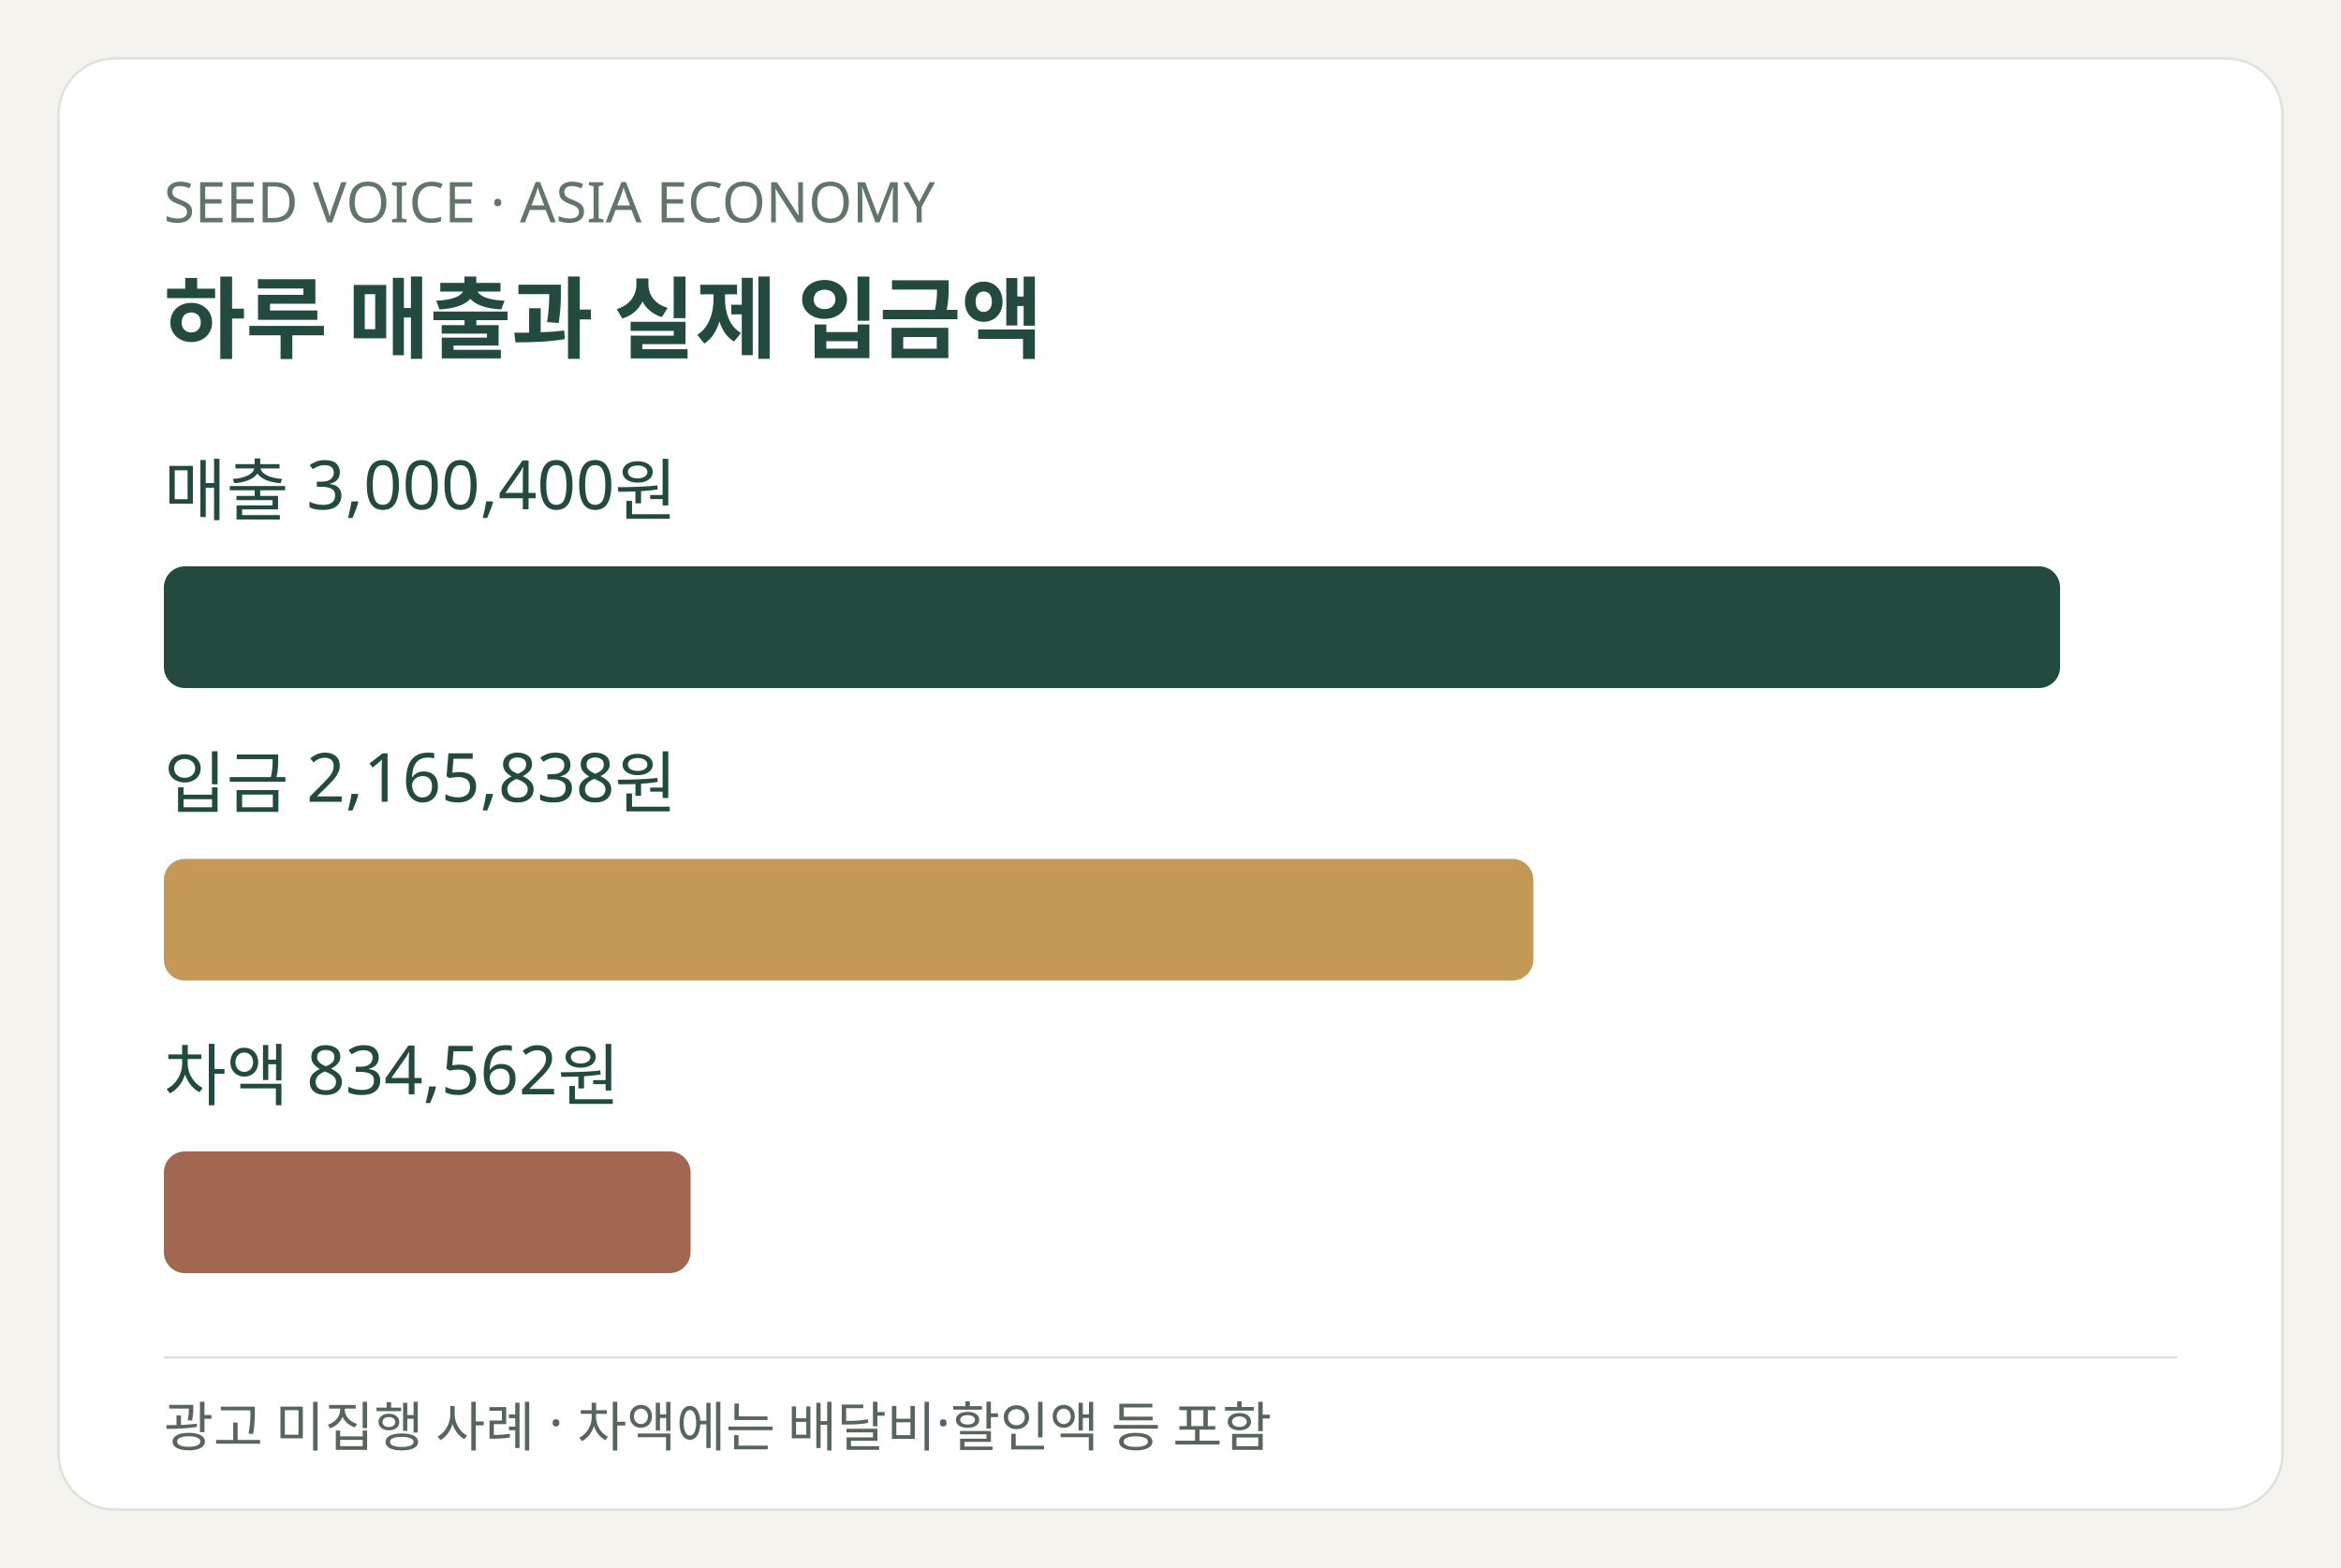
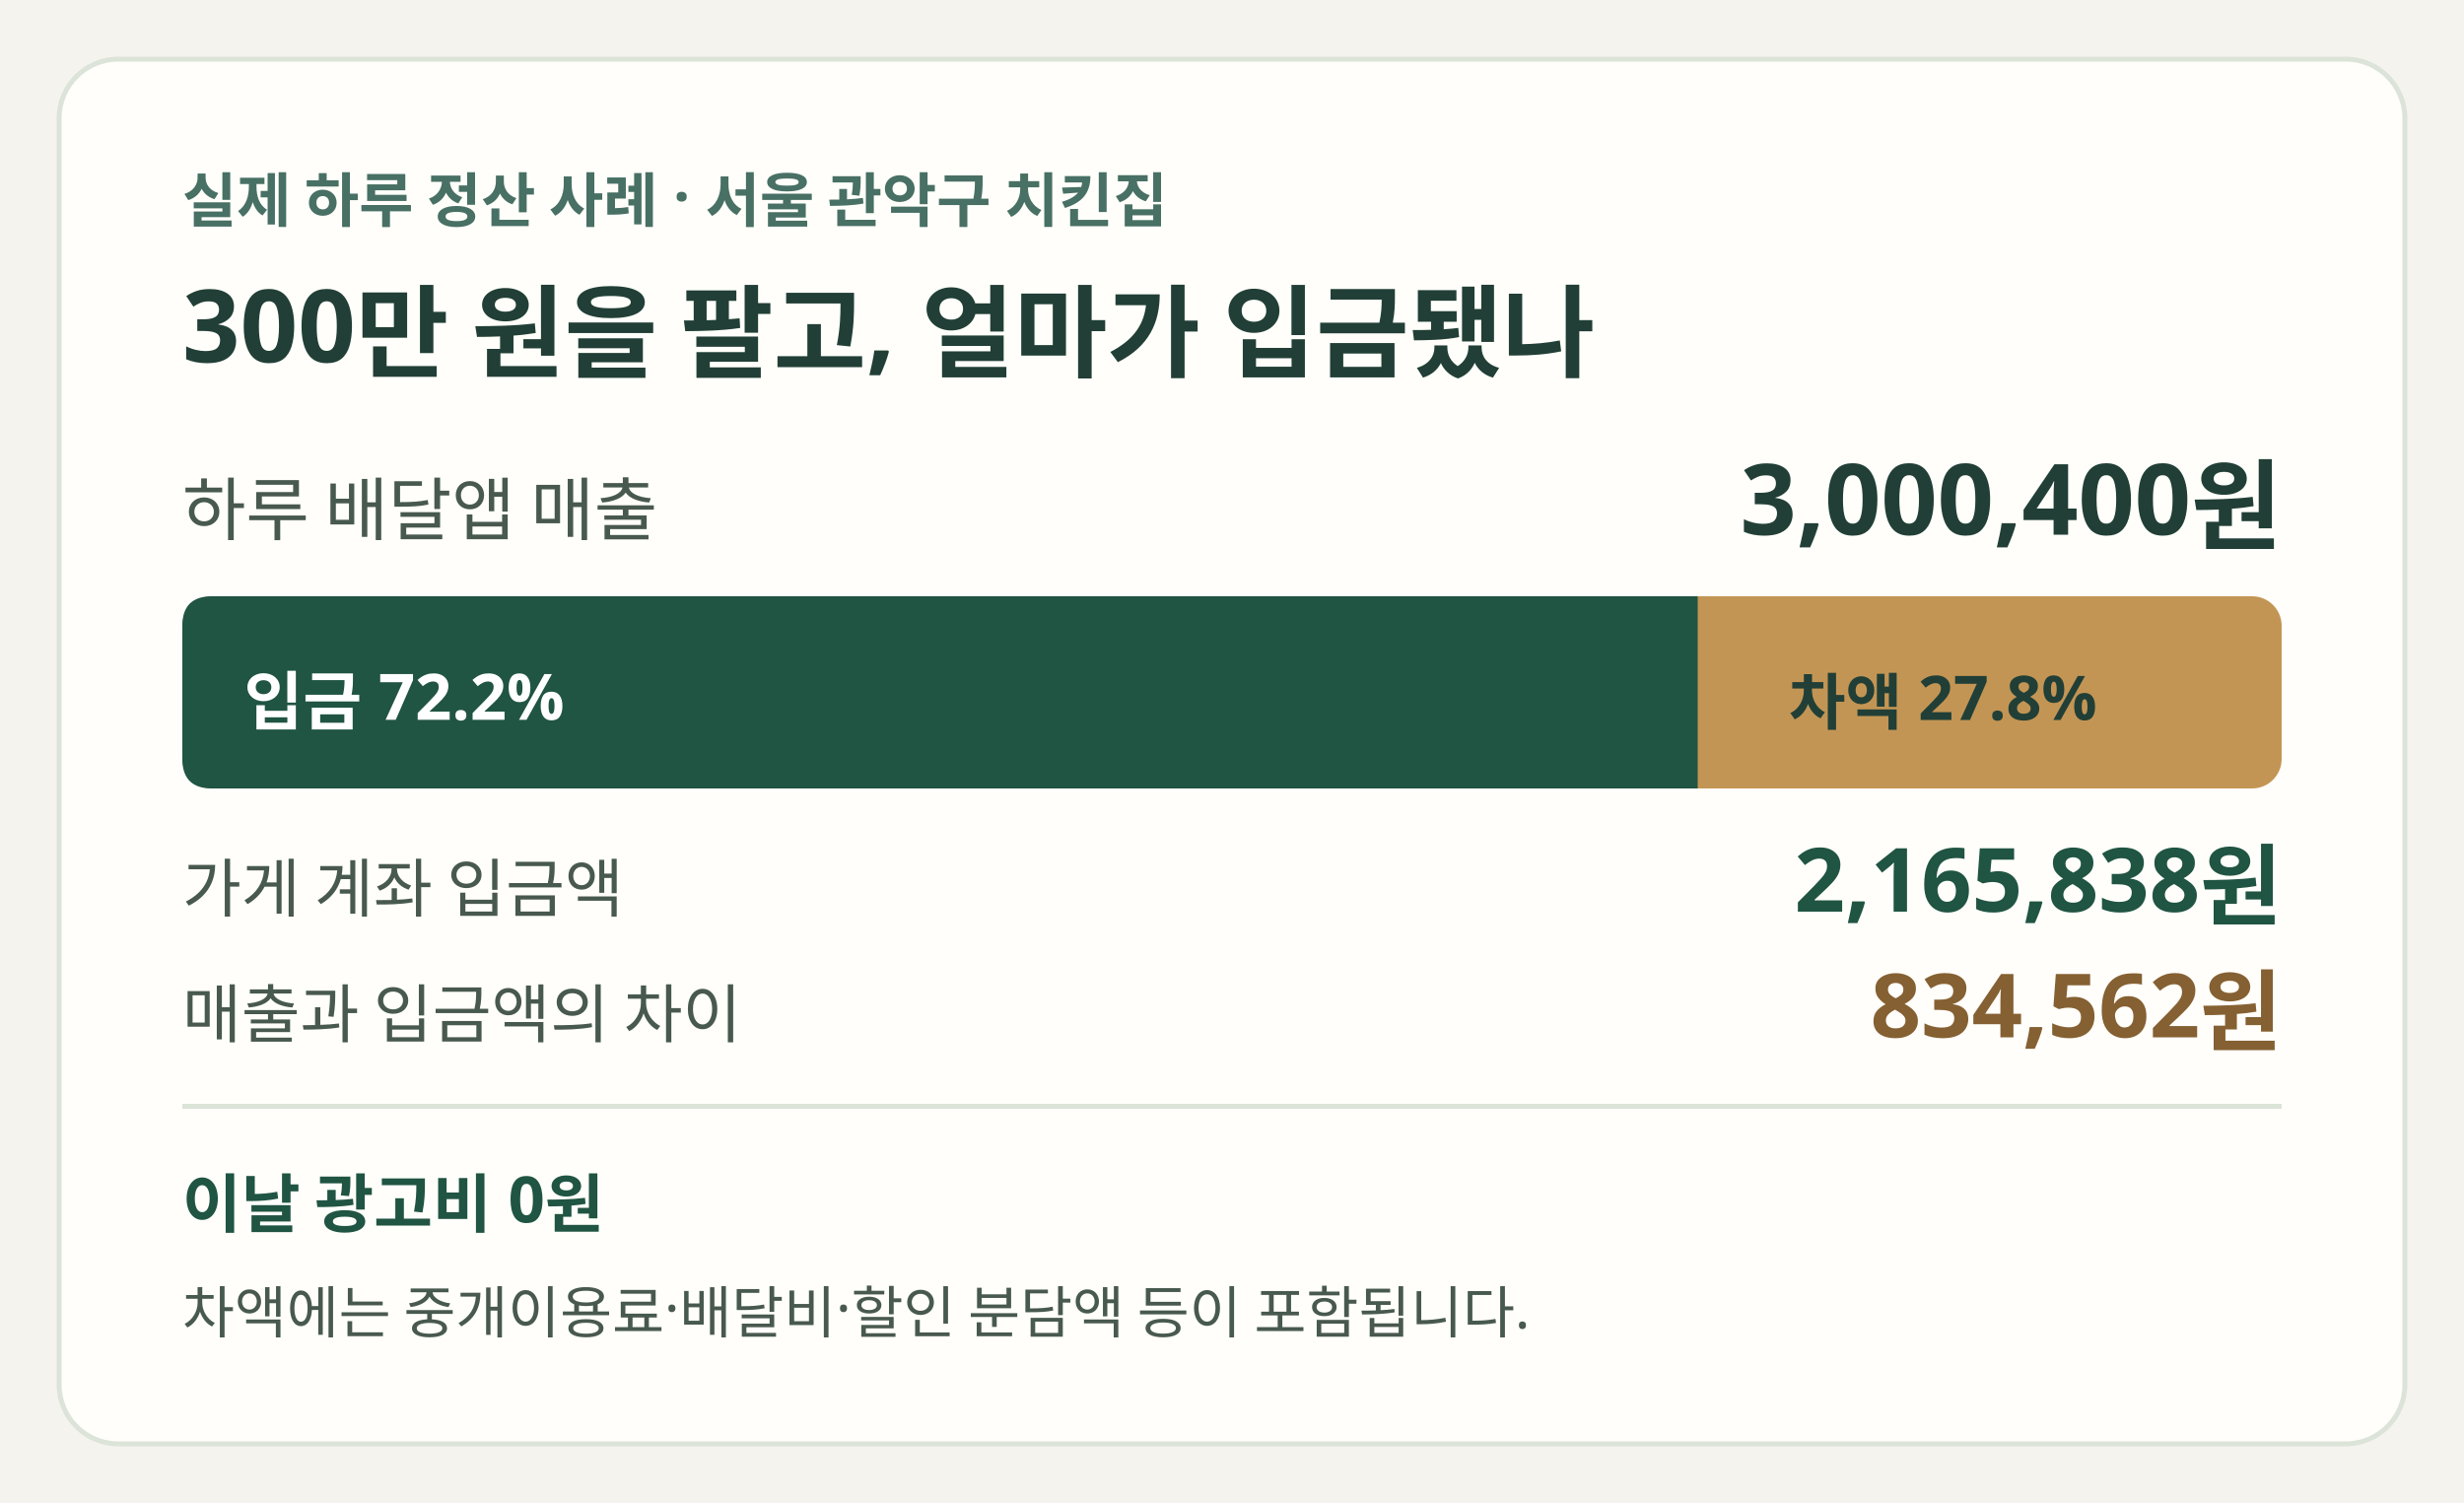
- <svg xmlns="http://www.w3.org/2000/svg" viewBox="0 0 1000 670">
-   <rect width="1000" height="670" fill="#f5f3ed" />
-   <rect x="25" y="25" width="950" height="620" rx="24" fill="white" stroke="#dce3d8" />
-   <g font-family="sans-serif">
-     <text x="70" y="95" font-size="24" fill="#627569">SEED VOICE · ASIA ECONOMY</text>
-     <text x="70" y="150" font-size="38" font-weight="700" fill="#234a3e">하루 매출과 실제 입금액</text>
-     <text x="70" y="220" font-size="29" fill="#234a3e">매출  3,000,400원</text>
-     <rect x="70" y="242" width="810" height="52" rx="9" fill="#234a3e" />
-     <text x="70" y="345" font-size="29" fill="#234a3e">입금  2,165,838원</text>
-     <rect x="70" y="367" width="585" height="52" rx="9" fill="#c49855" />
-     <text x="70" y="470" font-size="29" fill="#234a3e">차액  834,562원</text>
-     <rect x="70" y="492" width="225" height="52" rx="9" fill="#a26751" />
-     <line x1="70" y1="580" x2="930" y2="580" stroke="#dce3d8" />
-     <text x="70" y="618" font-size="23" fill="#57665c">광고 미집행 사례 · 차액에는 배달비·할인액 등 포함</text>
+ <svg xmlns="http://www.w3.org/2000/svg" viewBox="0 0 1000 610" role="img" aria-labelledby="title desc">
+   <rect width="1000" height="610" fill="#f5f3ed" />
+   <rect x="24" y="24" width="952" height="562" rx="24" fill="#fffefa" stroke="#dce3d8" stroke-width="2" />
+   <g font-family="'Noto Sans KR','Apple SD Gothic Neo',sans-serif">
+     <text x="74" y="90" font-size="24" font-weight="700" fill="#487064">실제 하루 정산 사례 · 서울 관악구 치킨집</text>
+     <text x="74" y="147" font-size="41" font-weight="800" fill="#213f36">300만 원을 팔고, 얼마가 입금됐나</text>
+     <text x="74" y="217" font-size="28" fill="#48594f">하루 배달앱 매출</text>
+     <text x="926" y="217" text-anchor="end" font-size="40" font-weight="800" fill="#213f36">3,000,400원</text>
+     <rect x="74" y="242" width="852" height="78" rx="12" fill="#c39554" />
+     <path d="M86 242H689V320H86Q74 320 74 308V254Q74 242 86 242Z" fill="#205443" />
+     <text x="99" y="294" font-size="26" font-weight="700" fill="white">입금 72.2%</text>
+     <text x="726" y="294" font-size="25" font-weight="700" fill="#213f36">차액 27.8%</text>
+     <text x="74" y="370" font-size="26" fill="#48594f">가게 계좌 입금액</text>
+     <text x="926" y="370" text-anchor="end" font-size="36" font-weight="800" fill="#205443">2,165,838원</text>
+     <text x="74" y="421" font-size="26" fill="#48594f">매출과 입금액의 차이</text>
+     <text x="926" y="421" text-anchor="end" font-size="36" font-weight="800" fill="#856032">834,562원</text>
+     <line x1="74" y1="449" x2="926" y2="449" stroke="#dce3d8" stroke-width="2" />
+     <text x="74" y="498" font-size="26" font-weight="800" fill="#205443">이날 광고비 0원</text>
+     <text x="74" y="541" font-size="23" fill="#48594f">차액에는 중개이용료·배달비·할인 분담액 등이 포함됩니다.</text>
  </g>
</svg>
